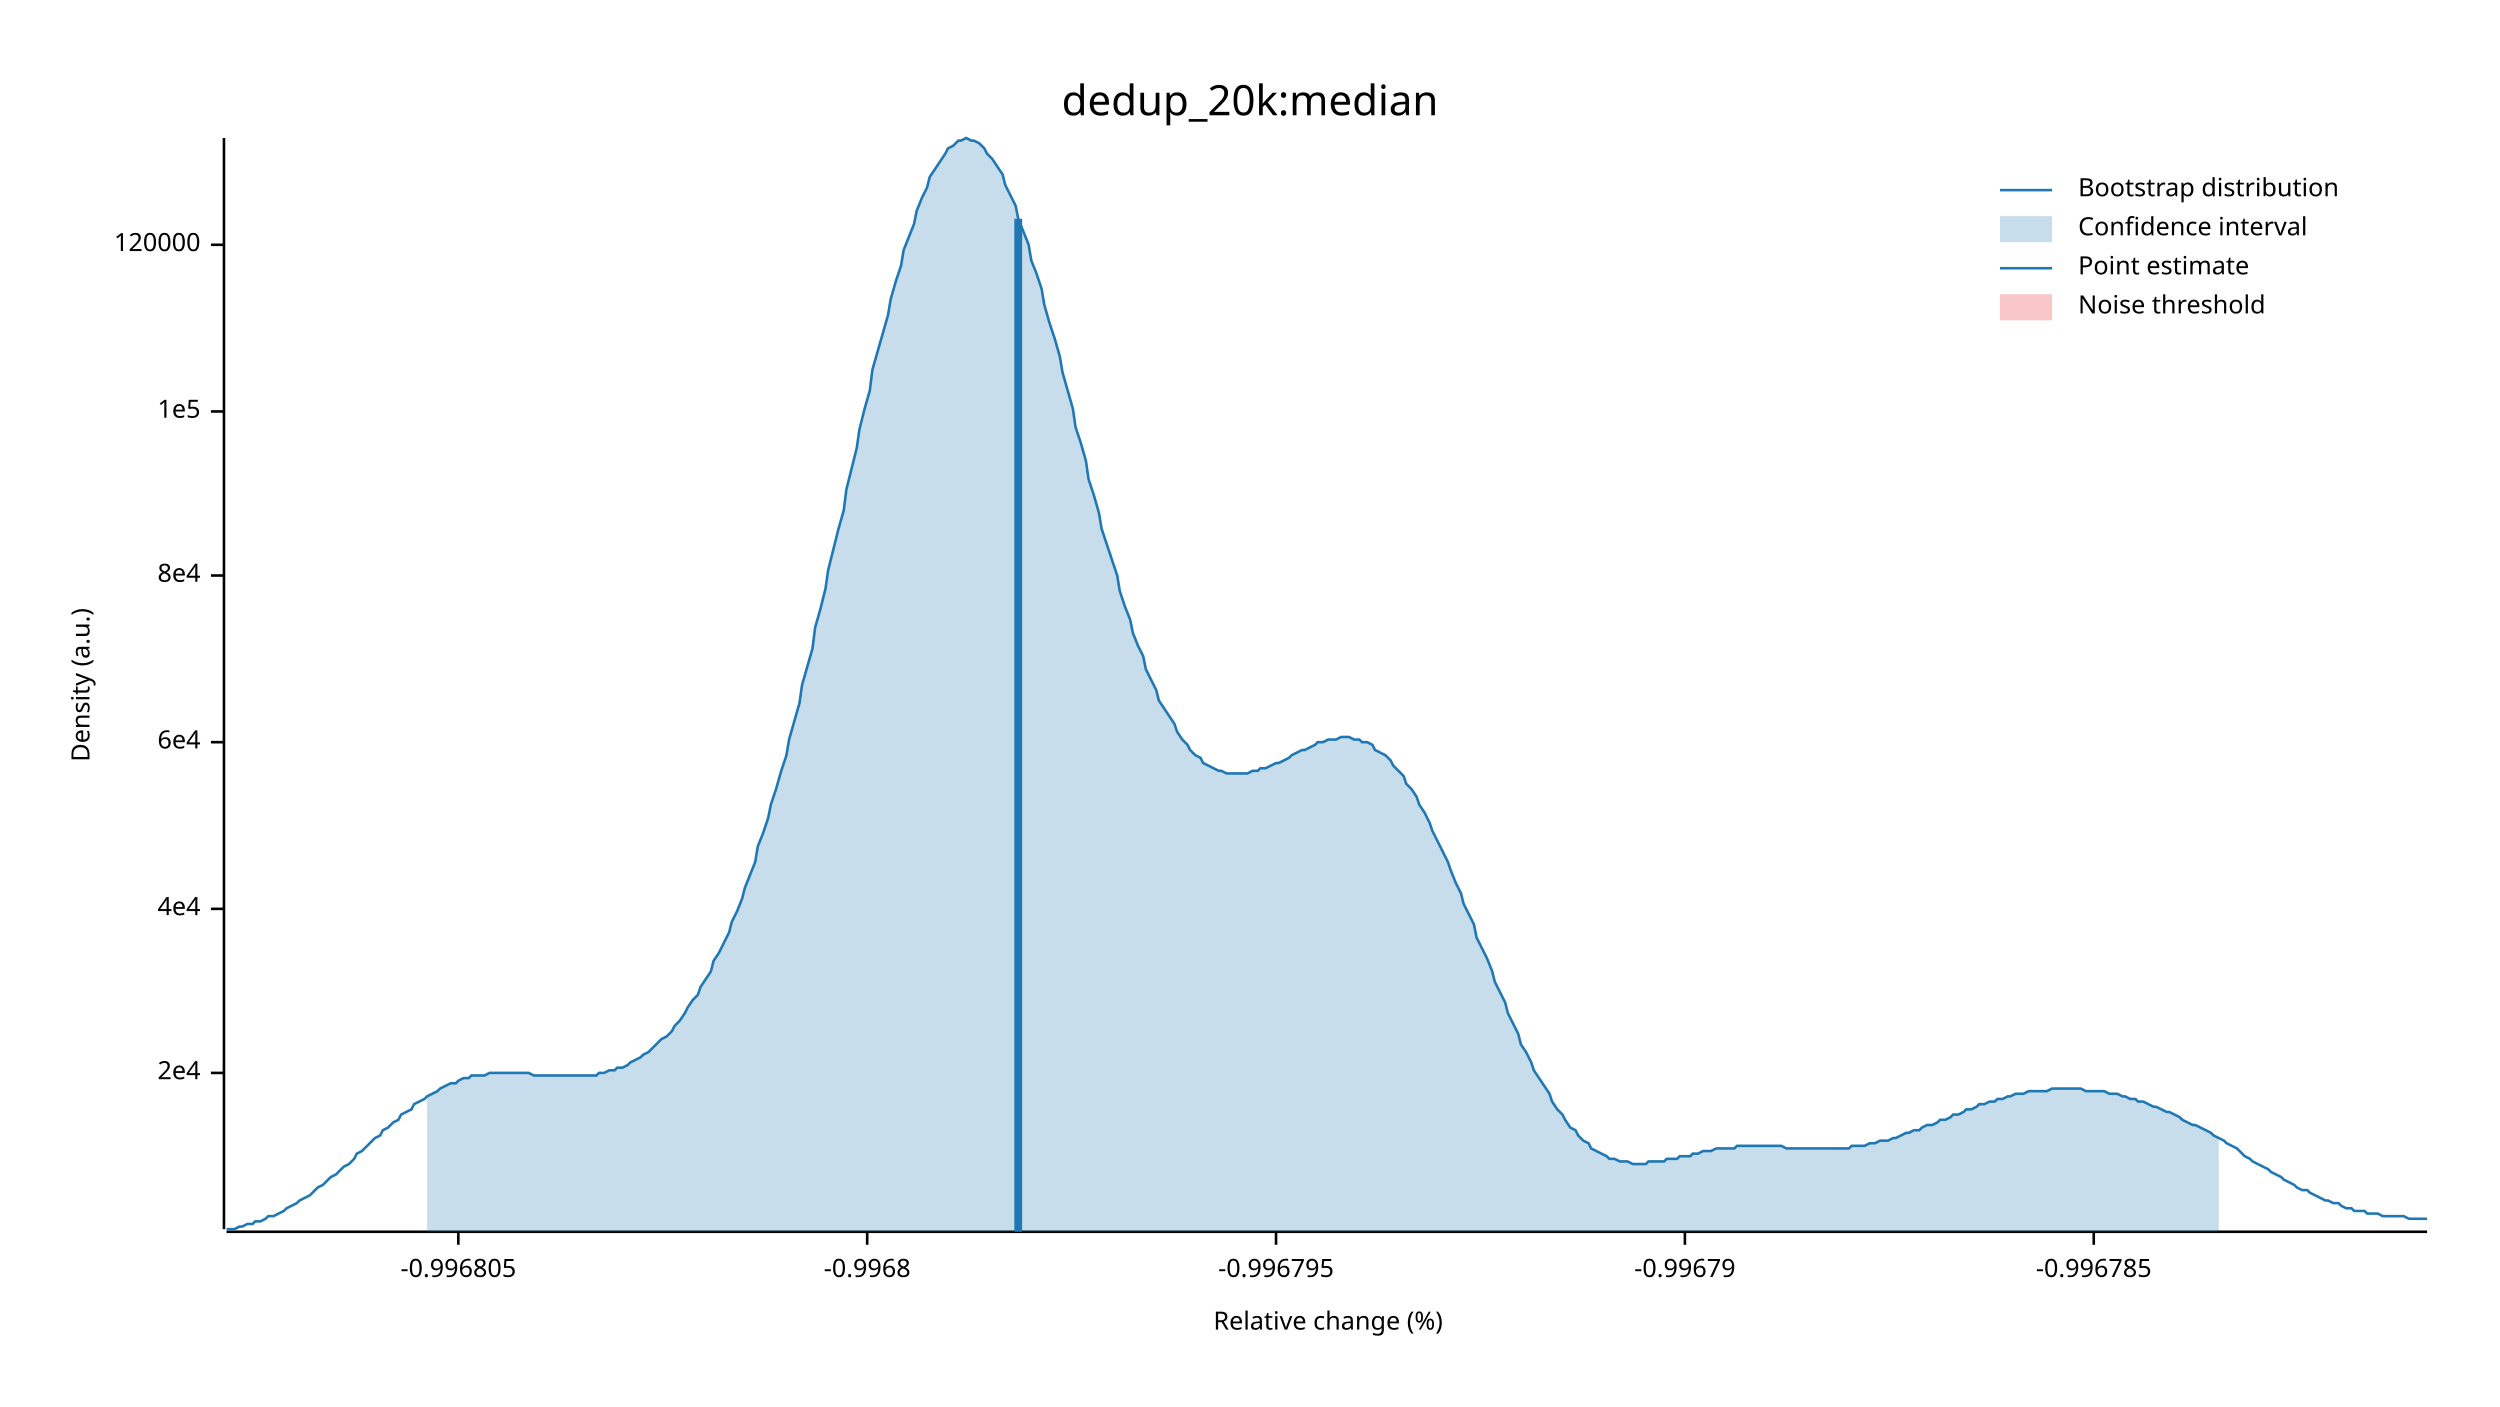
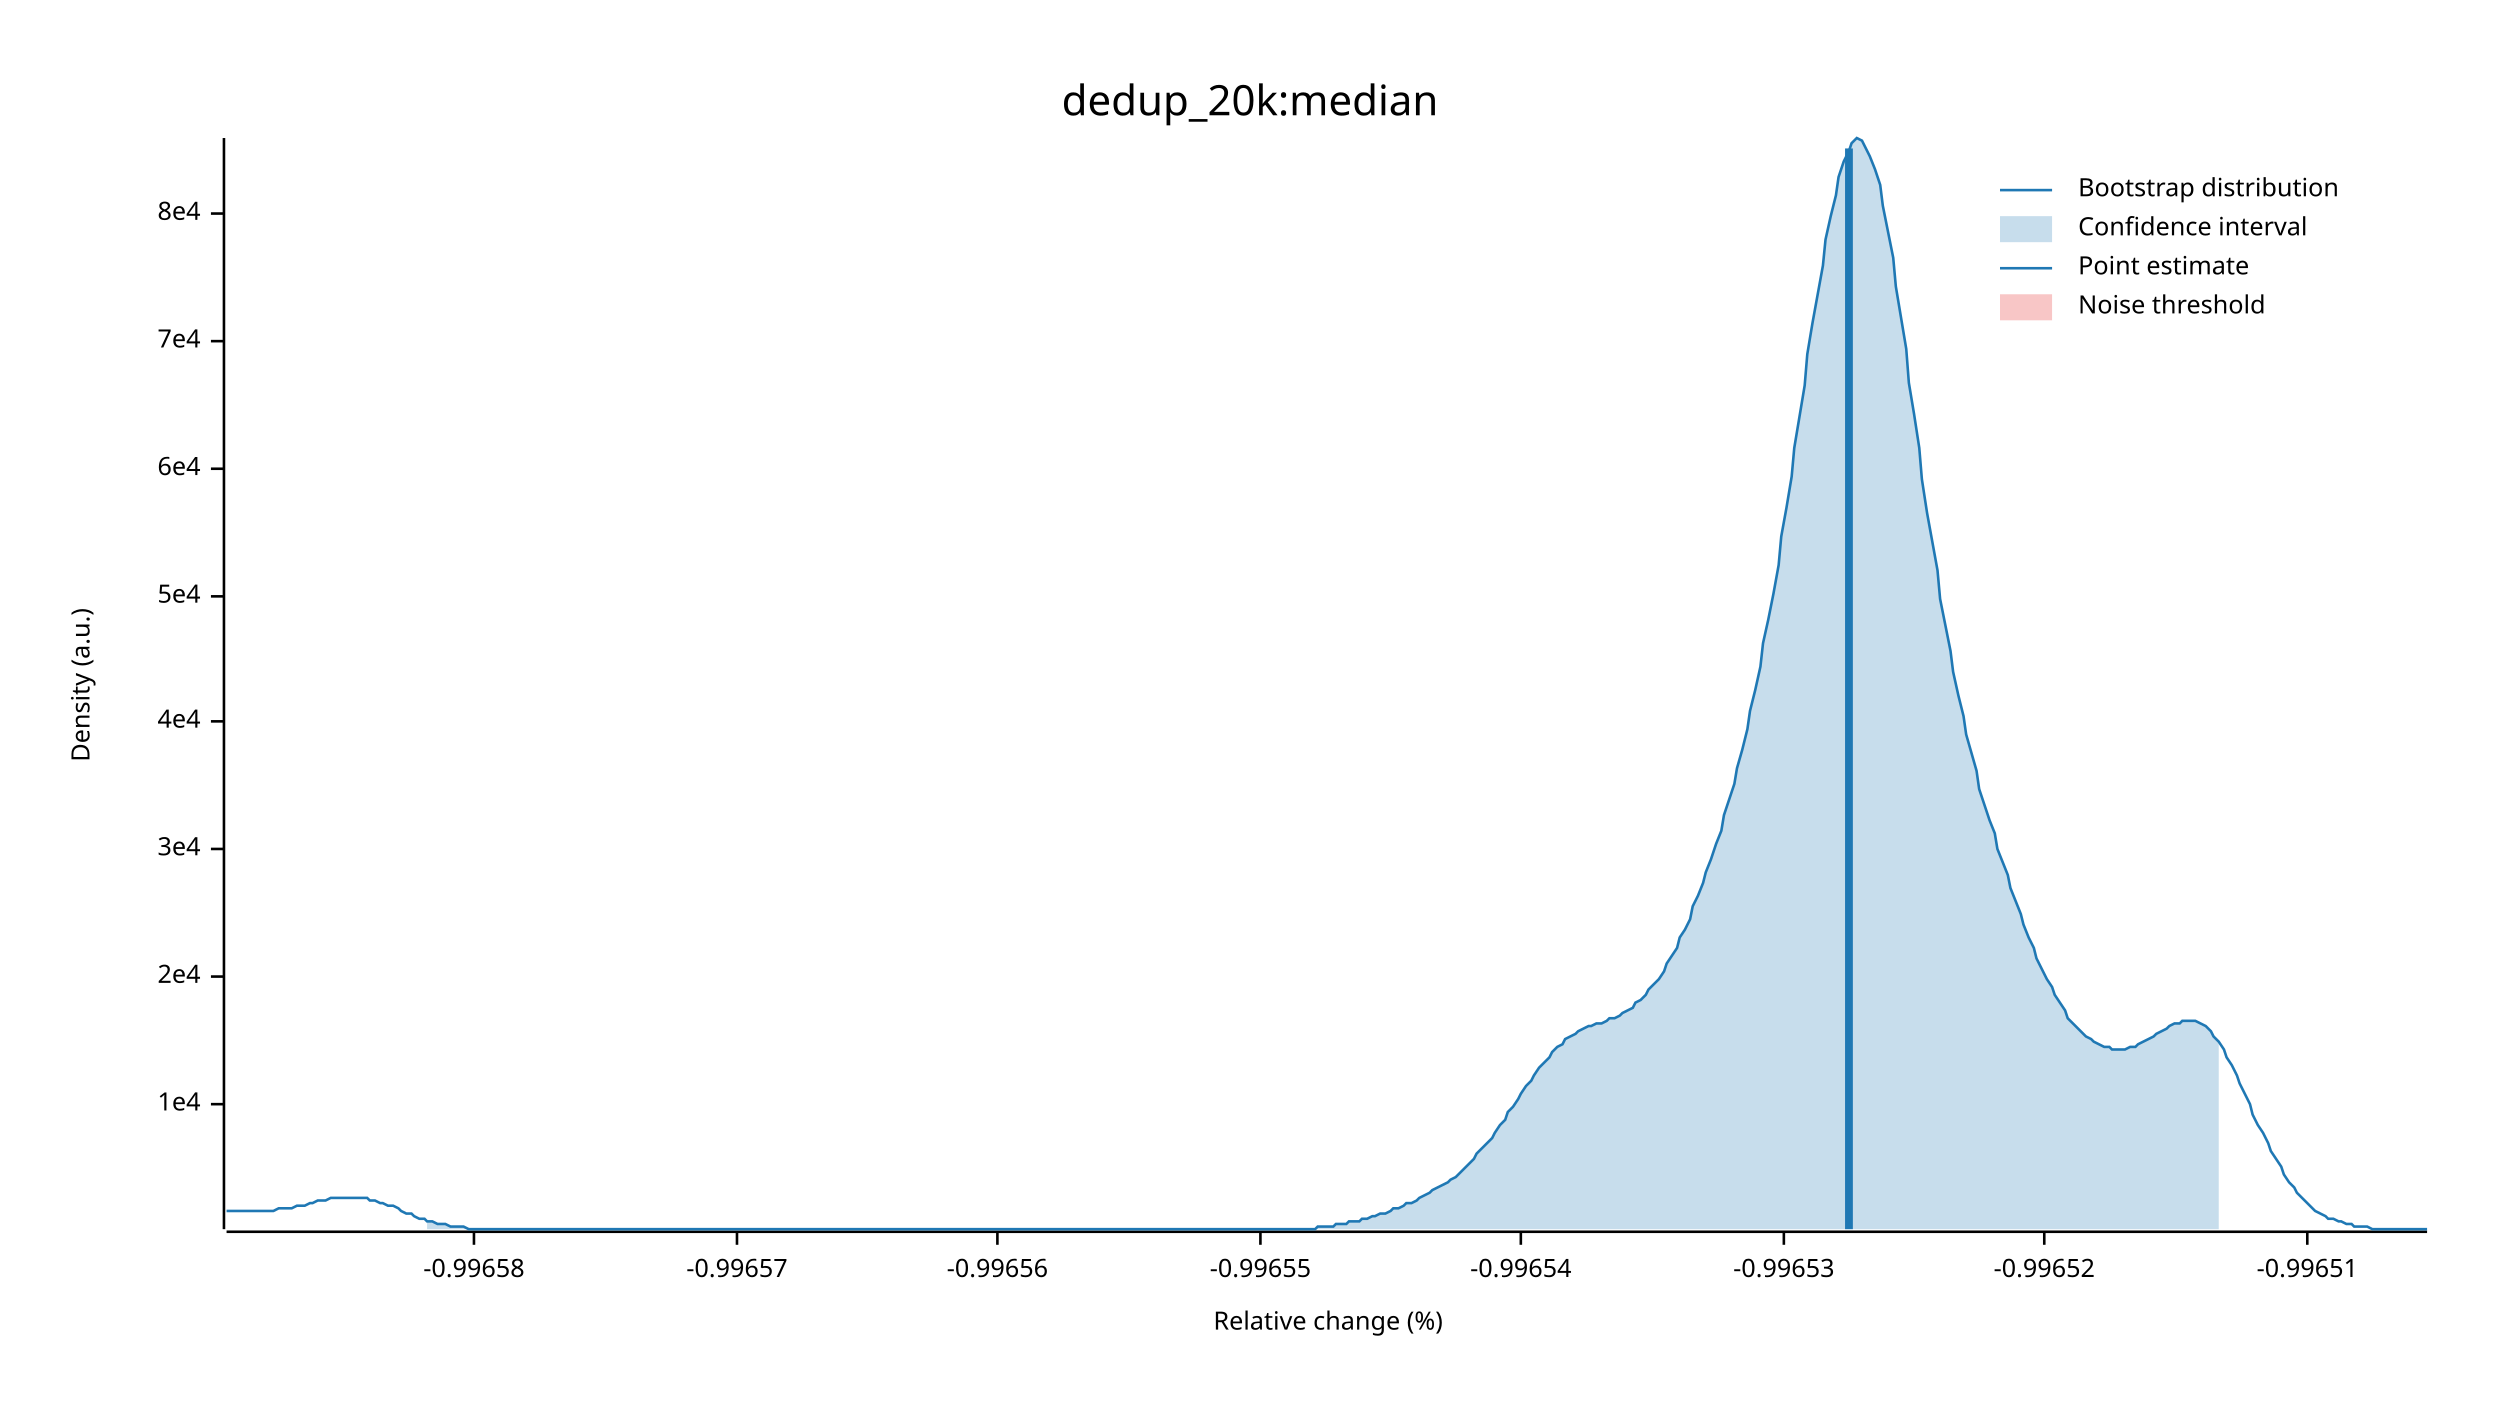
<svg xmlns="http://www.w3.org/2000/svg" width="960" height="540" viewBox="0 0 960 540">
  <text x="480" y="32" dy="0.76em" text-anchor="middle" font-family="sans-serif" font-size="16.129" opacity="1" fill="#000000">
dedup_20k:median
</text>
  <text x="27" y="263" dy="0.76em" text-anchor="middle" font-family="sans-serif" font-size="9.677" opacity="1" fill="#000000" transform="rotate(270, 27, 263)">
Density (a.u.)
</text>
  <text x="510" y="513" dy="-0.5ex" text-anchor="middle" font-family="sans-serif" font-size="9.677" opacity="1" fill="#000000">
Relative change (%)
</text>
  <polyline fill="none" opacity="1" stroke="#000000" stroke-width="1" points="86,53 86,472 " />
-   <text x="77" y="412" dy="0.5ex" text-anchor="end" font-family="sans-serif" font-size="9.677" opacity="1" fill="#000000">
+   <text x="77" y="424" dy="0.5ex" text-anchor="end" font-family="sans-serif" font-size="9.677" opacity="1" fill="#000000">
+ 1e4
+ </text>
+   <polyline fill="none" opacity="1" stroke="#000000" stroke-width="1" points="81,424 86,424 " />
+   <text x="77" y="375" dy="0.5ex" text-anchor="end" font-family="sans-serif" font-size="9.677" opacity="1" fill="#000000">
2e4
</text>
-   <polyline fill="none" opacity="1" stroke="#000000" stroke-width="1" points="81,412 86,412 " />
-   <text x="77" y="349" dy="0.5ex" text-anchor="end" font-family="sans-serif" font-size="9.677" opacity="1" fill="#000000">
+   <polyline fill="none" opacity="1" stroke="#000000" stroke-width="1" points="81,375 86,375 " />
+   <text x="77" y="326" dy="0.5ex" text-anchor="end" font-family="sans-serif" font-size="9.677" opacity="1" fill="#000000">
+ 3e4
+ </text>
+   <polyline fill="none" opacity="1" stroke="#000000" stroke-width="1" points="81,326 86,326 " />
+   <text x="77" y="277" dy="0.5ex" text-anchor="end" font-family="sans-serif" font-size="9.677" opacity="1" fill="#000000">
4e4
</text>
-   <polyline fill="none" opacity="1" stroke="#000000" stroke-width="1" points="81,349 86,349 " />
-   <text x="77" y="285" dy="0.5ex" text-anchor="end" font-family="sans-serif" font-size="9.677" opacity="1" fill="#000000">
+   <polyline fill="none" opacity="1" stroke="#000000" stroke-width="1" points="81,277 86,277 " />
+   <text x="77" y="229" dy="0.5ex" text-anchor="end" font-family="sans-serif" font-size="9.677" opacity="1" fill="#000000">
+ 5e4
+ </text>
+   <polyline fill="none" opacity="1" stroke="#000000" stroke-width="1" points="81,229 86,229 " />
+   <text x="77" y="180" dy="0.5ex" text-anchor="end" font-family="sans-serif" font-size="9.677" opacity="1" fill="#000000">
6e4
</text>
-   <polyline fill="none" opacity="1" stroke="#000000" stroke-width="1" points="81,285 86,285 " />
-   <text x="77" y="221" dy="0.5ex" text-anchor="end" font-family="sans-serif" font-size="9.677" opacity="1" fill="#000000">
+   <polyline fill="none" opacity="1" stroke="#000000" stroke-width="1" points="81,180 86,180 " />
+   <text x="77" y="131" dy="0.5ex" text-anchor="end" font-family="sans-serif" font-size="9.677" opacity="1" fill="#000000">
+ 7e4
+ </text>
+   <polyline fill="none" opacity="1" stroke="#000000" stroke-width="1" points="81,131 86,131 " />
+   <text x="77" y="82" dy="0.5ex" text-anchor="end" font-family="sans-serif" font-size="9.677" opacity="1" fill="#000000">
8e4
</text>
-   <polyline fill="none" opacity="1" stroke="#000000" stroke-width="1" points="81,221 86,221 " />
-   <text x="77" y="158" dy="0.5ex" text-anchor="end" font-family="sans-serif" font-size="9.677" opacity="1" fill="#000000">
- 1e5
+   <polyline fill="none" opacity="1" stroke="#000000" stroke-width="1" points="81,82 86,82 " />
+   <polyline fill="none" opacity="1" stroke="#000000" stroke-width="1" points="87,473 932,473 " />
+   <text x="182" y="483" dy="0.76em" text-anchor="middle" font-family="sans-serif" font-size="9.677" opacity="1" fill="#000000">
+ -0.99658
</text>
-   <polyline fill="none" opacity="1" stroke="#000000" stroke-width="1" points="81,158 86,158 " />
-   <text x="77" y="94" dy="0.5ex" text-anchor="end" font-family="sans-serif" font-size="9.677" opacity="1" fill="#000000">
- 120000
+   <polyline fill="none" opacity="1" stroke="#000000" stroke-width="1" points="182,473 182,478 " />
+   <text x="283" y="483" dy="0.76em" text-anchor="middle" font-family="sans-serif" font-size="9.677" opacity="1" fill="#000000">
+ -0.99657
</text>
-   <polyline fill="none" opacity="1" stroke="#000000" stroke-width="1" points="81,94 86,94 " />
-   <polyline fill="none" opacity="1" stroke="#000000" stroke-width="1" points="87,473 932,473 " />
-   <text x="176" y="483" dy="0.76em" text-anchor="middle" font-family="sans-serif" font-size="9.677" opacity="1" fill="#000000">
- -0.996805
+   <polyline fill="none" opacity="1" stroke="#000000" stroke-width="1" points="283,473 283,478 " />
+   <text x="383" y="483" dy="0.76em" text-anchor="middle" font-family="sans-serif" font-size="9.677" opacity="1" fill="#000000">
+ -0.99656
</text>
-   <polyline fill="none" opacity="1" stroke="#000000" stroke-width="1" points="176,473 176,478 " />
-   <text x="333" y="483" dy="0.76em" text-anchor="middle" font-family="sans-serif" font-size="9.677" opacity="1" fill="#000000">
- -0.9968
+   <polyline fill="none" opacity="1" stroke="#000000" stroke-width="1" points="383,473 383,478 " />
+   <text x="484" y="483" dy="0.76em" text-anchor="middle" font-family="sans-serif" font-size="9.677" opacity="1" fill="#000000">
+ -0.99655
</text>
-   <polyline fill="none" opacity="1" stroke="#000000" stroke-width="1" points="333,473 333,478 " />
-   <text x="490" y="483" dy="0.76em" text-anchor="middle" font-family="sans-serif" font-size="9.677" opacity="1" fill="#000000">
- -0.996795
+   <polyline fill="none" opacity="1" stroke="#000000" stroke-width="1" points="484,473 484,478 " />
+   <text x="584" y="483" dy="0.76em" text-anchor="middle" font-family="sans-serif" font-size="9.677" opacity="1" fill="#000000">
+ -0.99654
</text>
-   <polyline fill="none" opacity="1" stroke="#000000" stroke-width="1" points="490,473 490,478 " />
-   <text x="647" y="483" dy="0.76em" text-anchor="middle" font-family="sans-serif" font-size="9.677" opacity="1" fill="#000000">
- -0.99679
+   <polyline fill="none" opacity="1" stroke="#000000" stroke-width="1" points="584,473 584,478 " />
+   <text x="685" y="483" dy="0.76em" text-anchor="middle" font-family="sans-serif" font-size="9.677" opacity="1" fill="#000000">
+ -0.99653
</text>
-   <polyline fill="none" opacity="1" stroke="#000000" stroke-width="1" points="647,473 647,478 " />
-   <text x="804" y="483" dy="0.76em" text-anchor="middle" font-family="sans-serif" font-size="9.677" opacity="1" fill="#000000">
- -0.996785
+   <polyline fill="none" opacity="1" stroke="#000000" stroke-width="1" points="685,473 685,478 " />
+   <text x="785" y="483" dy="0.76em" text-anchor="middle" font-family="sans-serif" font-size="9.677" opacity="1" fill="#000000">
+ -0.99652
</text>
-   <polyline fill="none" opacity="1" stroke="#000000" stroke-width="1" points="804,473 804,478 " />
-   <polyline fill="none" opacity="1" stroke="#1F78B4" stroke-width="1" points="87,472 88,472 90,472 92,471 93,471 95,470 97,470 98,469 100,469 102,468 103,467 105,467 107,466 109,465 110,464 112,463 114,462 115,461 117,460 119,459 120,458 122,456 124,455 125,454 127,452 129,451 131,449 132,448 134,447 136,445 137,443 139,442 141,440 142,439 144,437 146,436 147,434 149,433 151,431 153,430 154,428 156,427 158,426 159,424 161,423 163,422 164,421 166,420 168,419 169,418 171,417 173,416 175,416 176,415 178,414 180,414 181,413 183,413 185,413 186,413 188,412 190,412 191,412 193,412 195,412 197,412 198,412 200,412 202,412 203,412 205,413 207,413 208,413 210,413 212,413 214,413 215,413 217,413 219,413 220,413 222,413 224,413 225,413 227,413 229,413 230,412 232,412 234,411 236,411 237,410 239,410 241,409 242,408 244,407 246,406 247,405 249,404 251,402 252,401 254,399 256,398 258,396 259,394 261,392 263,389 264,387 266,384 268,382 269,379 271,376 273,373 274,369 276,366 278,362 280,358 281,354 283,350 285,345 286,341 288,336 290,331 291,325 293,320 295,314 296,309 298,303 300,296 302,290 303,284 305,277 307,270 308,263 310,256 312,249 313,241 315,234 317,226 318,219 320,211 322,203 324,196 325,188 327,180 329,172 330,165 332,157 334,150 335,142 337,135 339,128 341,121 342,115 344,108 346,102 347,96 349,91 351,86 352,81 354,76 356,72 357,68 359,65 361,62 363,59 364,57 366,56 368,54 369,54 371,53 373,54 374,54 376,55 378,57 379,59 381,61 383,64 385,67 386,71 388,75 390,79 391,84 393,89 395,94 396,100 398,105 400,111 401,117 403,124 405,130 407,137 408,143 410,150 412,157 413,164 415,170 417,177 418,184 420,190 422,197 423,203 425,209 427,215 429,221 430,227 432,233 434,238 435,243 437,248 439,252 440,257 442,261 444,265 445,269 447,272 449,275 451,278 452,281 454,284 456,286 457,288 459,290 461,291 462,293 464,294 466,295 468,296 469,296 471,297 473,297 474,297 476,297 478,297 479,297 481,296 483,296 484,295 486,295 488,294 490,293 491,293 493,292 495,291 496,290 498,289 500,288 501,288 503,287 505,286 506,285 508,285 510,284 512,284 513,284 515,283 517,283 518,283 520,284 522,284 523,285 525,285 527,286 528,288 530,289 532,290 534,292 535,294 537,296 539,298 540,301 542,303 544,306 545,309 547,312 549,316 550,319 552,323 554,327 556,331 557,334 559,339 561,343 562,347 564,351 566,355 567,360 569,364 571,368 573,373 574,377 576,381 578,385 579,389 581,393 583,397 584,401 586,404 588,408 589,411 591,414 593,417 595,420 596,423 598,426 600,428 601,430 603,433 605,434 606,436 608,438 610,439 611,441 613,442 615,443 617,444 618,445 620,445 622,446 623,446 625,446 627,447 628,447 630,447 632,447 633,446 635,446 637,446 639,446 640,445 642,445 644,445 645,444 647,444 649,444 650,443 652,443 654,442 655,442 657,442 659,441 661,441 662,441 664,441 666,441 667,440 669,440 671,440 672,440 674,440 676,440 677,440 679,440 681,440 683,440 684,440 686,441 688,441 689,441 691,441 693,441 694,441 696,441 698,441 700,441 701,441 703,441 705,441 706,441 708,441 710,441 711,440 713,440 715,440 716,440 718,439 720,439 722,438 723,438 725,438 727,437 728,437 730,436 732,435 733,435 735,434 737,434 738,433 740,432 742,432 744,431 745,430 747,430 749,429 750,428 752,428 754,427 755,426 757,426 759,425 760,424 762,424 764,423 766,423 767,422 769,422 771,421 772,421 774,420 776,420 777,420 779,419 781,419 782,419 784,419 786,419 788,418 789,418 791,418 793,418 794,418 796,418 798,418 799,418 801,419 803,419 804,419 806,419 808,419 810,420 811,420 813,420 815,421 816,421 818,422 820,422 821,423 823,423 825,424 827,425 828,425 830,426 832,427 833,427 835,428 837,429 838,430 840,431 842,432 843,432 845,433 847,434 849,435 850,436 852,437 854,438 855,439 857,440 859,441 860,442 862,444 864,445 865,446 867,447 869,448 871,449 872,450 874,451 876,452 877,453 879,454 881,455 882,456 884,457 886,457 887,458 889,459 891,460 893,461 894,461 896,462 898,462 899,463 901,464 903,464 904,465 906,465 908,465 909,466 911,466 913,466 915,467 916,467 918,467 920,467 921,467 923,467 925,468 926,468 928,468 930,468 932,468 " />
-   <polygon opacity="0.25" fill="#1F78B4" points="164,421 166,420 168,419 169,418 171,417 173,416 175,416 176,415 178,414 180,414 181,413 183,413 185,413 186,413 188,412 190,412 191,412 193,412 195,412 197,412 198,412 200,412 202,412 203,412 205,413 207,413 208,413 210,413 212,413 214,413 215,413 217,413 219,413 220,413 222,413 224,413 225,413 227,413 229,413 230,412 232,412 234,411 236,411 237,410 239,410 241,409 242,408 244,407 246,406 247,405 249,404 251,402 252,401 254,399 256,398 258,396 259,394 261,392 263,389 264,387 266,384 268,382 269,379 271,376 273,373 274,369 276,366 278,362 280,358 281,354 283,350 285,345 286,341 288,336 290,331 291,325 293,320 295,314 296,309 298,303 300,296 302,290 303,284 305,277 307,270 308,263 310,256 312,249 313,241 315,234 317,226 318,219 320,211 322,203 324,196 325,188 327,180 329,172 330,165 332,157 334,150 335,142 337,135 339,128 341,121 342,115 344,108 346,102 347,96 349,91 351,86 352,81 354,76 356,72 357,68 359,65 361,62 363,59 364,57 366,56 368,54 369,54 371,53 373,54 374,54 376,55 378,57 379,59 381,61 383,64 385,67 386,71 388,75 390,79 391,84 393,89 395,94 396,100 398,105 400,111 401,117 403,124 405,130 407,137 408,143 410,150 412,157 413,164 415,170 417,177 418,184 420,190 422,197 423,203 425,209 427,215 429,221 430,227 432,233 434,238 435,243 437,248 439,252 440,257 442,261 444,265 445,269 447,272 449,275 451,278 452,281 454,284 456,286 457,288 459,290 461,291 462,293 464,294 466,295 468,296 469,296 471,297 473,297 474,297 476,297 478,297 479,297 481,296 483,296 484,295 486,295 488,294 490,293 491,293 493,292 495,291 496,290 498,289 500,288 501,288 503,287 505,286 506,285 508,285 510,284 512,284 513,284 515,283 517,283 518,283 520,284 522,284 523,285 525,285 527,286 528,288 530,289 532,290 534,292 535,294 537,296 539,298 540,301 542,303 544,306 545,309 547,312 549,316 550,319 552,323 554,327 556,331 557,334 559,339 561,343 562,347 564,351 566,355 567,360 569,364 571,368 573,373 574,377 576,381 578,385 579,389 581,393 583,397 584,401 586,404 588,408 589,411 591,414 593,417 595,420 596,423 598,426 600,428 601,430 603,433 605,434 606,436 608,438 610,439 611,441 613,442 615,443 617,444 618,445 620,445 622,446 623,446 625,446 627,447 628,447 630,447 632,447 633,446 635,446 637,446 639,446 640,445 642,445 644,445 645,444 647,444 649,444 650,443 652,443 654,442 655,442 657,442 659,441 661,441 662,441 664,441 666,441 667,440 669,440 671,440 672,440 674,440 676,440 677,440 679,440 681,440 683,440 684,440 686,441 688,441 689,441 691,441 693,441 694,441 696,441 698,441 700,441 701,441 703,441 705,441 706,441 708,441 710,441 711,440 713,440 715,440 716,440 718,439 720,439 722,438 723,438 725,438 727,437 728,437 730,436 732,435 733,435 735,434 737,434 738,433 740,432 742,432 744,431 745,430 747,430 749,429 750,428 752,428 754,427 755,426 757,426 759,425 760,424 762,424 764,423 766,423 767,422 769,422 771,421 772,421 774,420 776,420 777,420 779,419 781,419 782,419 784,419 786,419 788,418 789,418 791,418 793,418 794,418 796,418 798,418 799,418 801,419 803,419 804,419 806,419 808,419 810,420 811,420 813,420 815,421 816,421 818,422 820,422 821,423 823,423 825,424 827,425 828,425 830,426 832,427 833,427 835,428 837,429 838,430 840,431 842,432 843,432 845,433 847,434 849,435 850,436 852,437 852,473 164,473 " />
-   <polyline fill="none" opacity="1" stroke="#1F78B4" stroke-width="3" points="391,473 391,84 " />
+   <polyline fill="none" opacity="1" stroke="#000000" stroke-width="1" points="785,473 785,478 " />
+   <text x="886" y="483" dy="0.76em" text-anchor="middle" font-family="sans-serif" font-size="9.677" opacity="1" fill="#000000">
+ -0.99651
+ </text>
+   <polyline fill="none" opacity="1" stroke="#000000" stroke-width="1" points="886,473 886,478 " />
+   <polyline fill="none" opacity="1" stroke="#1F78B4" stroke-width="1" points="87,465 88,465 90,465 92,465 93,465 95,465 97,465 98,465 100,465 102,465 103,465 105,465 107,464 109,464 110,464 112,464 114,463 115,463 117,463 119,462 120,462 122,461 124,461 125,461 127,460 129,460 131,460 132,460 134,460 136,460 137,460 139,460 141,460 142,461 144,461 146,462 147,462 149,463 151,463 153,464 154,465 156,466 158,466 159,467 161,468 163,468 164,469 166,469 168,470 169,470 171,470 173,471 175,471 176,471 178,471 180,472 181,472 183,472 185,472 186,472 188,472 190,472 191,472 193,472 195,472 197,472 198,472 200,472 202,472 203,472 205,472 207,472 208,472 210,472 212,472 214,472 215,472 217,472 219,472 220,472 222,472 224,472 225,472 227,472 229,472 230,472 232,472 234,472 236,472 237,472 239,472 241,472 242,472 244,472 246,472 247,472 249,472 251,472 252,472 254,472 256,472 258,472 259,472 261,472 263,472 264,472 266,472 268,472 269,472 271,472 273,472 274,472 276,472 278,472 280,472 281,472 283,472 285,472 286,472 288,472 290,472 291,472 293,472 295,472 296,472 298,472 300,472 302,472 303,472 305,472 307,472 308,472 310,472 312,472 313,472 315,472 317,472 318,472 320,472 322,472 324,472 325,472 327,472 329,472 330,472 332,472 334,472 335,472 337,472 339,472 341,472 342,472 344,472 346,472 347,472 349,472 351,472 352,472 354,472 356,472 357,472 359,472 361,472 363,472 364,472 366,472 368,472 369,472 371,472 373,472 374,472 376,472 378,472 379,472 381,472 383,472 385,472 386,472 388,472 390,472 391,472 393,472 395,472 396,472 398,472 400,472 401,472 403,472 405,472 407,472 408,472 410,472 412,472 413,472 415,472 417,472 418,472 420,472 422,472 423,472 425,472 427,472 429,472 430,472 432,472 434,472 435,472 437,472 439,472 440,472 442,472 444,472 445,472 447,472 449,472 451,472 452,472 454,472 456,472 457,472 459,472 461,472 462,472 464,472 466,472 468,472 469,472 471,472 473,472 474,472 476,472 478,472 479,472 481,472 483,472 484,472 486,472 488,472 490,472 491,472 493,472 495,472 496,472 498,472 500,472 501,472 503,472 505,472 506,471 508,471 510,471 512,471 513,470 515,470 517,470 518,469 520,469 522,469 523,468 525,468 527,467 528,467 530,466 532,466 534,465 535,464 537,464 539,463 540,462 542,462 544,461 545,460 547,459 549,458 550,457 552,456 554,455 556,454 557,453 559,452 561,450 562,449 564,447 566,445 567,443 569,441 571,439 573,437 574,435 576,432 578,430 579,427 581,425 583,422 584,420 586,417 588,415 589,413 591,410 593,408 595,406 596,404 598,402 600,401 601,399 603,398 605,397 606,396 608,395 610,394 611,394 613,393 615,393 617,392 618,391 620,391 622,390 623,389 625,388 627,387 628,385 630,384 632,382 633,380 635,378 637,376 639,373 640,370 642,367 644,364 645,360 647,357 649,353 650,348 652,344 654,339 655,335 657,330 659,324 661,319 662,313 664,307 666,301 667,295 669,288 671,280 672,273 674,265 676,256 677,247 679,238 681,228 683,217 684,206 686,195 688,183 689,172 691,160 693,148 694,136 696,124 698,113 700,102 701,92 703,83 705,75 706,68 708,62 710,58 711,55 713,53 715,54 716,56 718,60 720,65 722,71 723,79 725,89 727,99 728,110 730,122 732,134 733,147 735,159 737,172 738,184 740,197 742,208 744,219 745,230 747,240 749,250 750,258 752,267 754,275 755,282 757,289 759,296 760,303 762,309 764,315 766,320 767,326 769,331 771,336 772,341 774,346 776,351 777,355 779,360 781,364 782,368 784,372 786,376 788,379 789,382 791,385 793,388 794,391 796,393 798,395 799,396 801,398 803,399 804,400 806,401 808,402 810,402 811,403 813,403 815,403 816,403 818,402 820,402 821,401 823,400 825,399 827,398 828,397 830,396 832,395 833,394 835,393 837,393 838,392 840,392 842,392 843,392 845,393 847,394 849,396 850,398 852,400 854,403 855,406 857,409 859,413 860,416 862,420 864,424 865,428 867,432 869,435 871,439 872,442 874,445 876,448 877,451 879,454 881,456 882,458 884,460 886,462 887,463 889,465 891,466 893,467 894,468 896,468 898,469 899,469 901,470 903,470 904,471 906,471 908,471 909,471 911,472 913,472 915,472 916,472 918,472 920,472 921,472 923,472 925,472 926,472 928,472 930,472 932,472 " />
+   <polygon opacity="0.25" fill="#1F78B4" points="164,469 166,469 168,470 169,470 171,470 173,471 175,471 176,471 178,471 180,472 181,472 183,472 185,472 186,472 188,472 190,472 191,472 193,472 195,472 197,472 198,472 200,472 202,472 203,472 205,472 207,472 208,472 210,472 212,472 214,472 215,472 217,472 219,472 220,472 222,472 224,472 225,472 227,472 229,472 230,472 232,472 234,472 236,472 237,472 239,472 241,472 242,472 244,472 246,472 247,472 249,472 251,472 252,472 254,472 256,472 258,472 259,472 261,472 263,472 264,472 266,472 268,472 269,472 271,472 273,472 274,472 276,472 278,472 280,472 281,472 283,472 285,472 286,472 288,472 290,472 291,472 293,472 295,472 296,472 298,472 300,472 302,472 303,472 305,472 307,472 308,472 310,472 312,472 313,472 315,472 317,472 318,472 320,472 322,472 324,472 325,472 327,472 329,472 330,472 332,472 334,472 335,472 337,472 339,472 341,472 342,472 344,472 346,472 347,472 349,472 351,472 352,472 354,472 356,472 357,472 359,472 361,472 363,472 364,472 366,472 368,472 369,472 371,472 373,472 374,472 376,472 378,472 379,472 381,472 383,472 385,472 386,472 388,472 390,472 391,472 393,472 395,472 396,472 398,472 400,472 401,472 403,472 405,472 407,472 408,472 410,472 412,472 413,472 415,472 417,472 418,472 420,472 422,472 423,472 425,472 427,472 429,472 430,472 432,472 434,472 435,472 437,472 439,472 440,472 442,472 444,472 445,472 447,472 449,472 451,472 452,472 454,472 456,472 457,472 459,472 461,472 462,472 464,472 466,472 468,472 469,472 471,472 473,472 474,472 476,472 478,472 479,472 481,472 483,472 484,472 486,472 488,472 490,472 491,472 493,472 495,472 496,472 498,472 500,472 501,472 503,472 505,472 506,471 508,471 510,471 512,471 513,470 515,470 517,470 518,469 520,469 522,469 523,468 525,468 527,467 528,467 530,466 532,466 534,465 535,464 537,464 539,463 540,462 542,462 544,461 545,460 547,459 549,458 550,457 552,456 554,455 556,454 557,453 559,452 561,450 562,449 564,447 566,445 567,443 569,441 571,439 573,437 574,435 576,432 578,430 579,427 581,425 583,422 584,420 586,417 588,415 589,413 591,410 593,408 595,406 596,404 598,402 600,401 601,399 603,398 605,397 606,396 608,395 610,394 611,394 613,393 615,393 617,392 618,391 620,391 622,390 623,389 625,388 627,387 628,385 630,384 632,382 633,380 635,378 637,376 639,373 640,370 642,367 644,364 645,360 647,357 649,353 650,348 652,344 654,339 655,335 657,330 659,324 661,319 662,313 664,307 666,301 667,295 669,288 671,280 672,273 674,265 676,256 677,247 679,238 681,228 683,217 684,206 686,195 688,183 689,172 691,160 693,148 694,136 696,124 698,113 700,102 701,92 703,83 705,75 706,68 708,62 710,58 711,55 713,53 715,54 716,56 718,60 720,65 722,71 723,79 725,89 727,99 728,110 730,122 732,134 733,147 735,159 737,172 738,184 740,197 742,208 744,219 745,230 747,240 749,250 750,258 752,267 754,275 755,282 757,289 759,296 760,303 762,309 764,315 766,320 767,326 769,331 771,336 772,341 774,346 776,351 777,355 779,360 781,364 782,368 784,372 786,376 788,379 789,382 791,385 793,388 794,391 796,393 798,395 799,396 801,398 803,399 804,400 806,401 808,402 810,402 811,403 813,403 815,403 816,403 818,402 820,402 821,401 823,400 825,399 827,398 828,397 830,396 832,395 833,394 835,393 837,393 838,392 840,392 842,392 843,392 845,393 847,394 849,396 850,398 852,400 852,472 164,472 " />
+   <polyline fill="none" opacity="1" stroke="#1F78B4" stroke-width="3" points="710,472 710,57 " />
  <rect x="509" y="53" width="0" height="419" opacity="0.1" fill="#E31A1C" stroke="none" />
  <text x="798" y="68" dy="0.76em" text-anchor="start" font-family="sans-serif" font-size="9.677" opacity="1" fill="#000000">
Bootstrap distribution
</text>
  <text x="798" y="83" dy="0.76em" text-anchor="start" font-family="sans-serif" font-size="9.677" opacity="1" fill="#000000">
Confidence interval
</text>
  <text x="798" y="98" dy="0.76em" text-anchor="start" font-family="sans-serif" font-size="9.677" opacity="1" fill="#000000">
Point estimate
</text>
  <text x="798" y="113" dy="0.76em" text-anchor="start" font-family="sans-serif" font-size="9.677" opacity="1" fill="#000000">
Noise threshold
</text>
  <polyline fill="none" opacity="1" stroke="#1F78B4" stroke-width="1" points="768,73 788,73 " />
  <rect x="768" y="83" width="20" height="10" opacity="0.25" fill="#1F78B4" stroke="none" />
  <polyline fill="none" opacity="1" stroke="#1F78B4" stroke-width="1" points="768,103 788,103 " />
  <rect x="768" y="113" width="20" height="10" opacity="0.25" fill="#E31A1C" stroke="none" />
</svg>
